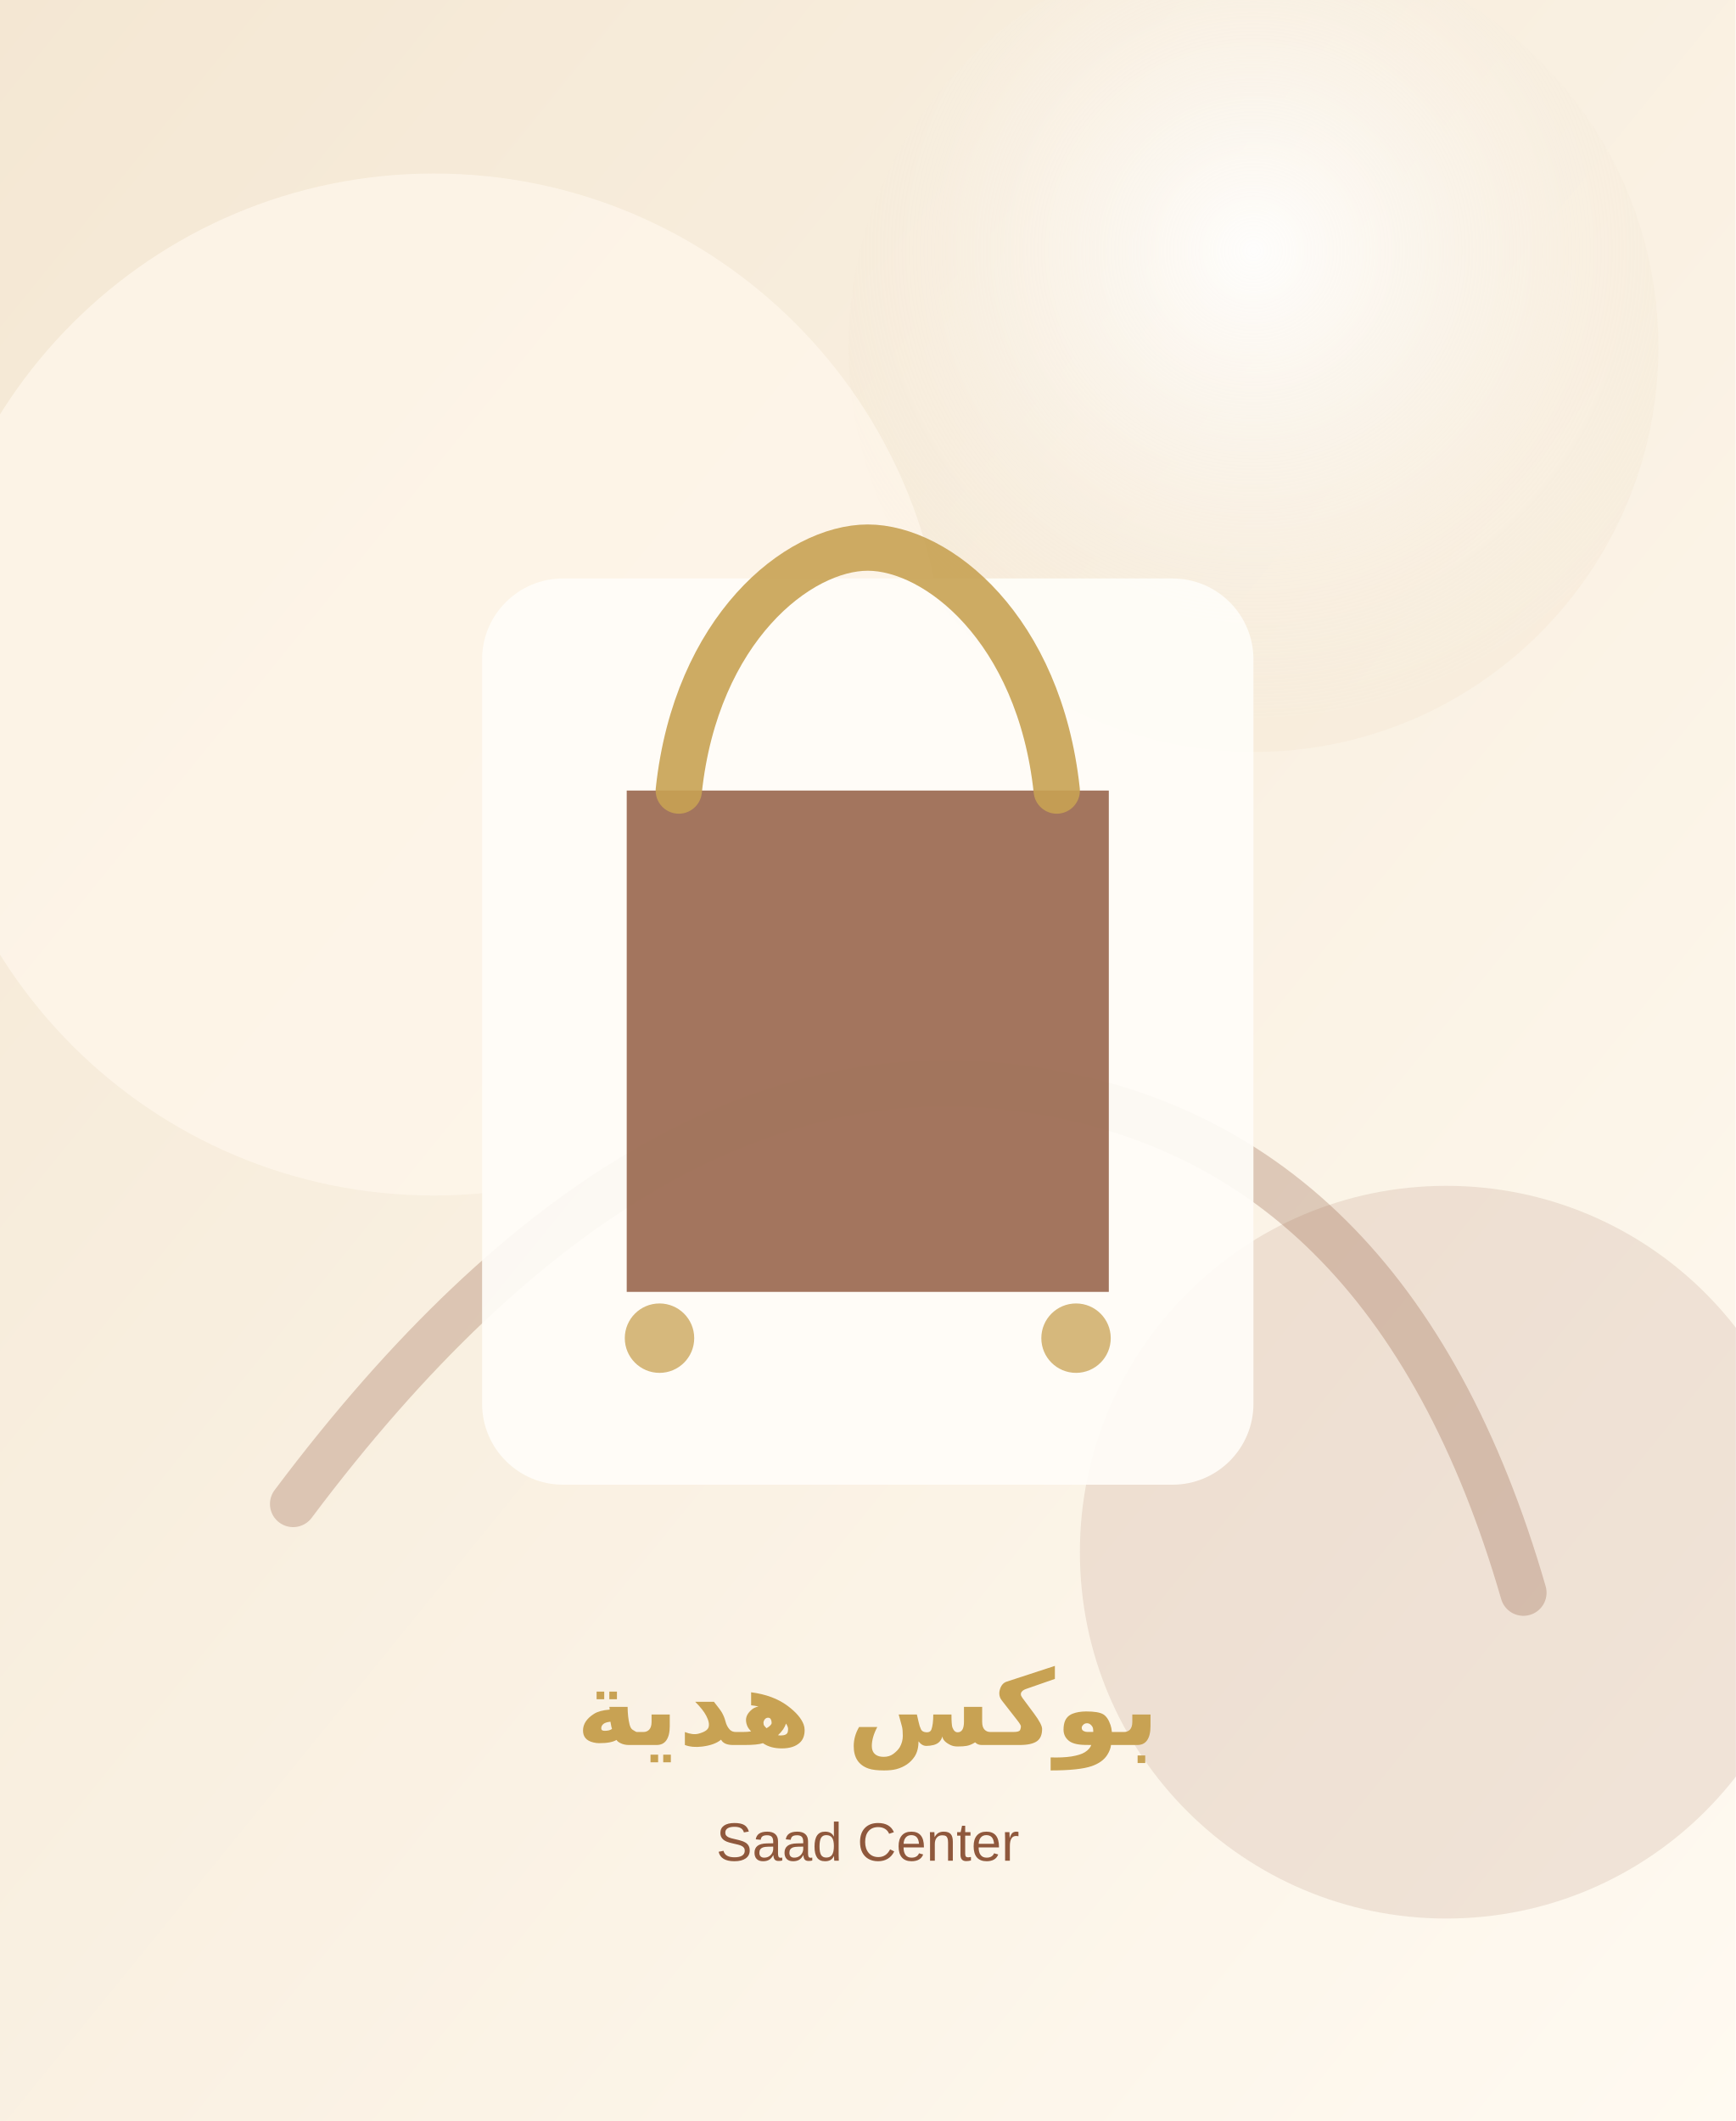
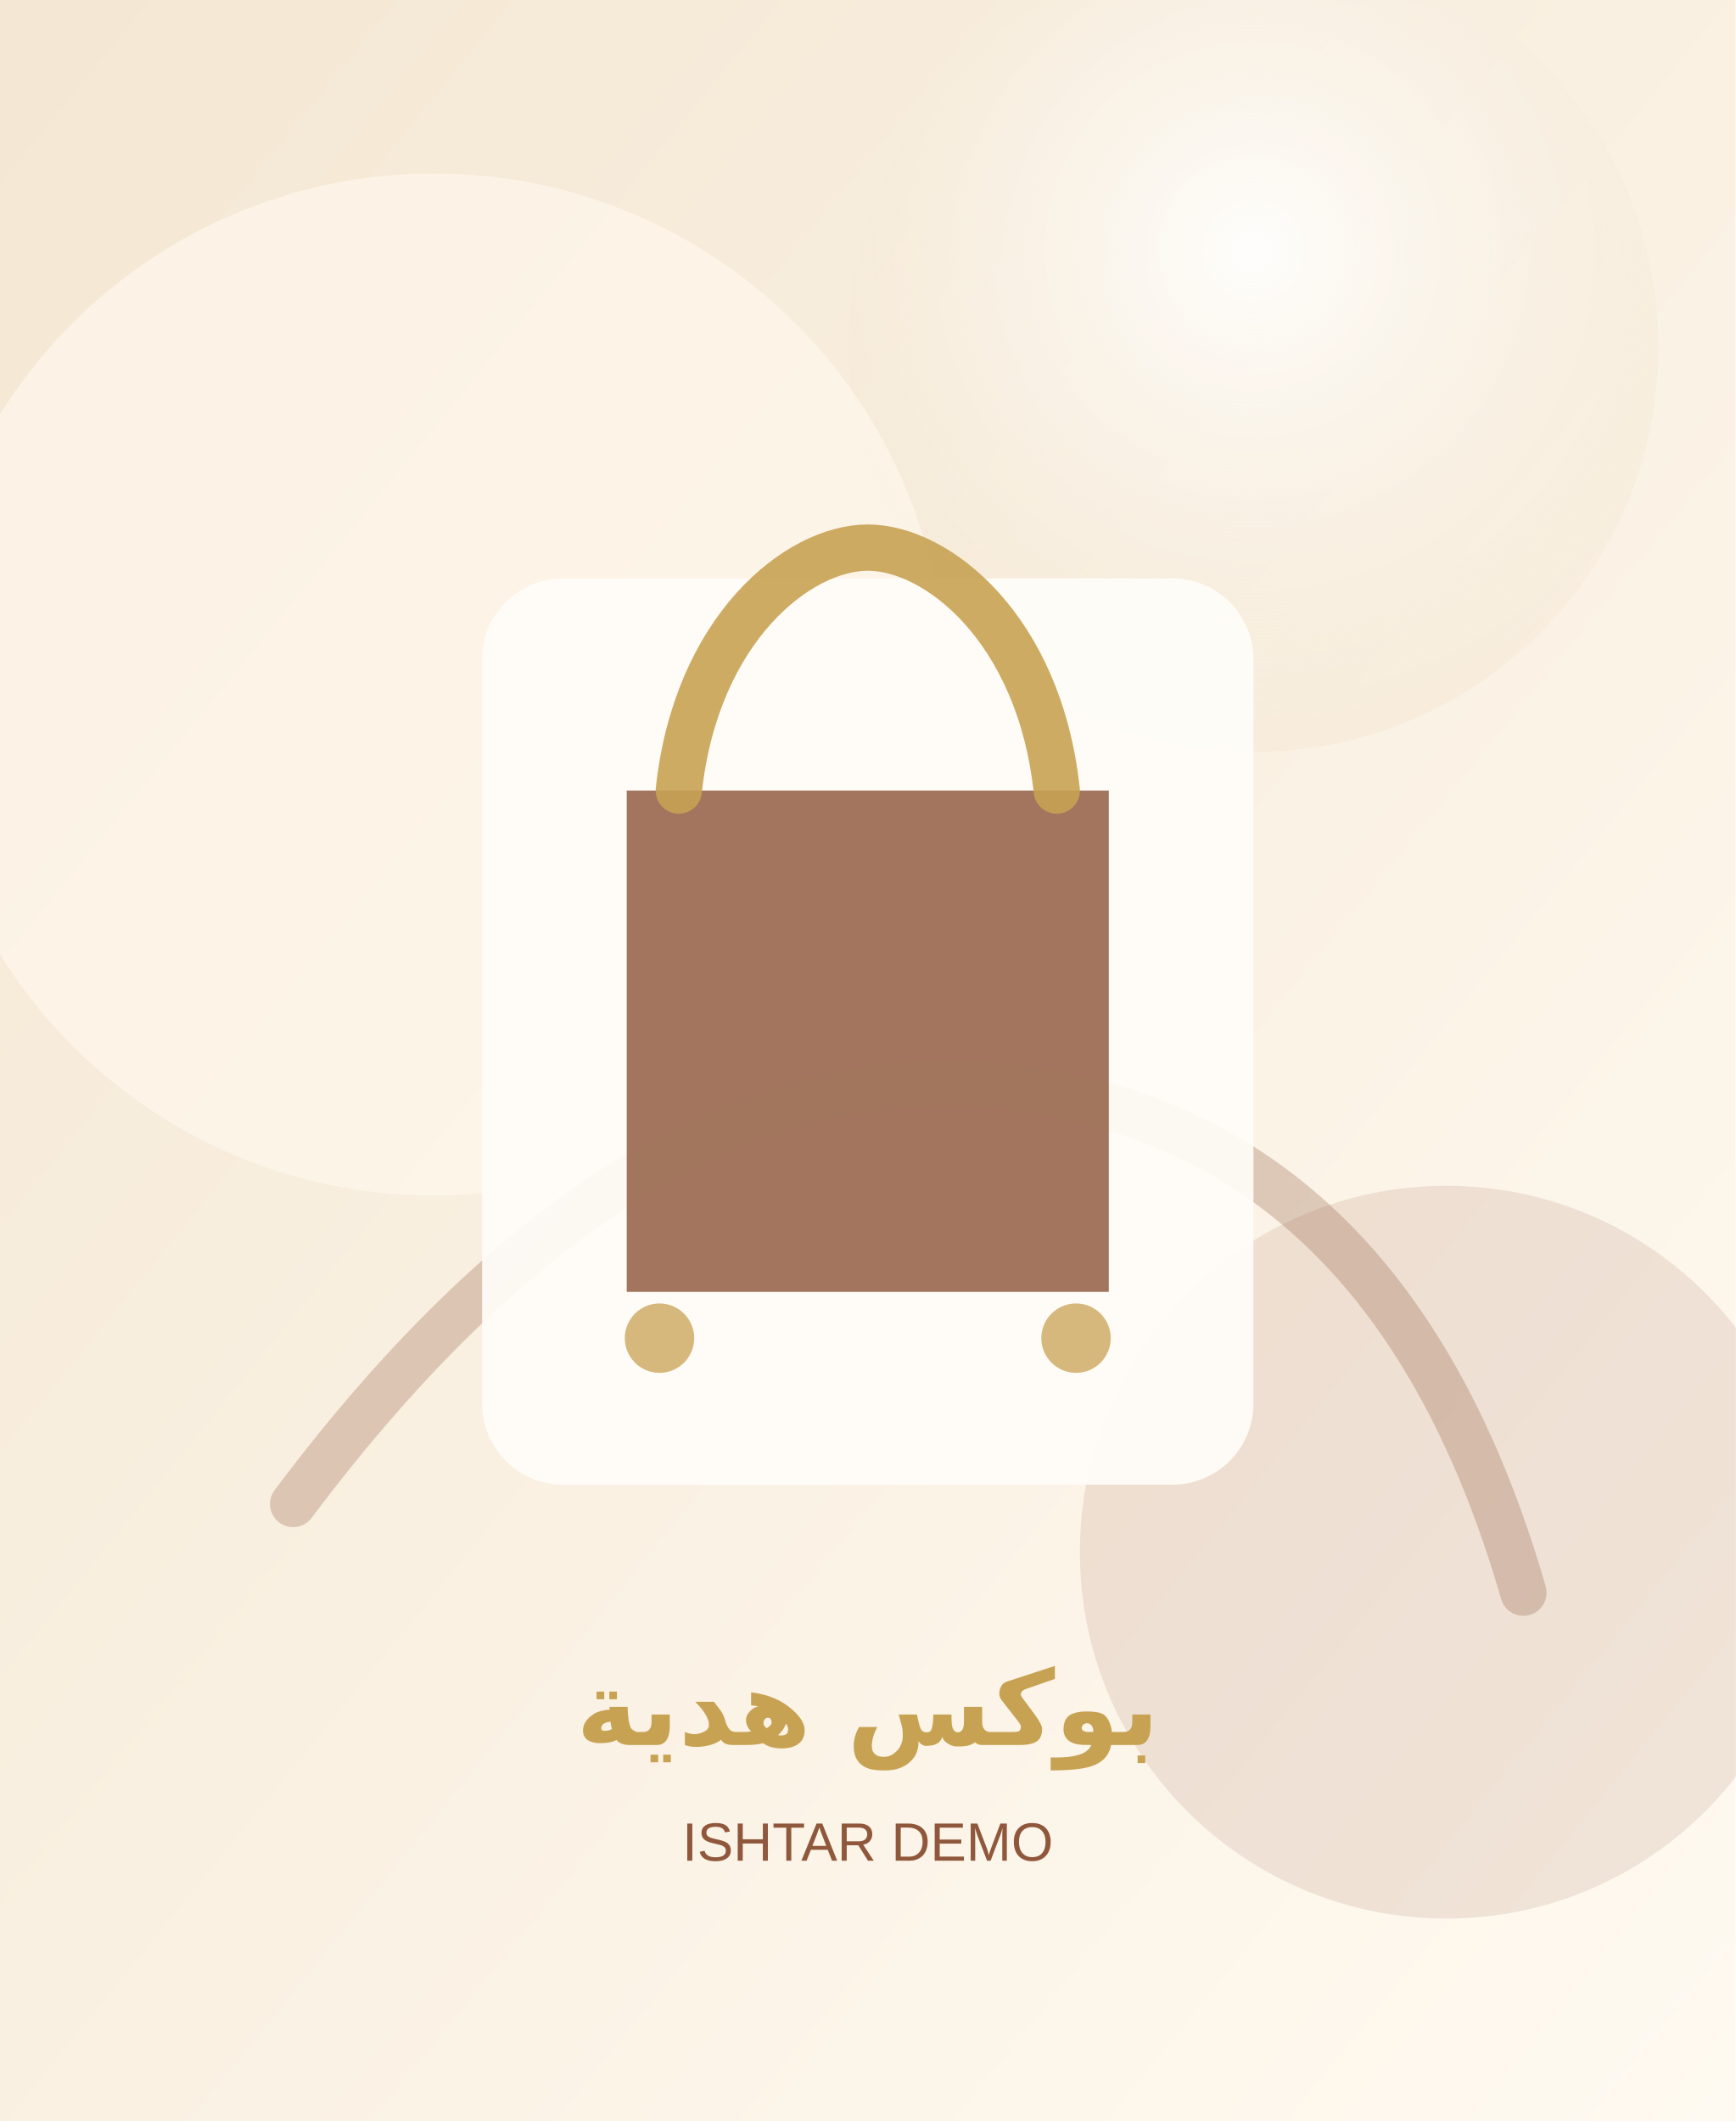
<svg xmlns="http://www.w3.org/2000/svg" width="900" height="1100" viewBox="0 0 900 1100" role="img" aria-label="بوكس هدية">
  <defs>
    <linearGradient id="g" x1="0" y1="0" x2="1" y2="1">
      <stop offset="0" stop-color="#f4e7d3" />
      <stop offset="1" stop-color="#fffaf1" />
    </linearGradient>
    <radialGradient id="r" cx="50%" cy="38%" r="58%">
      <stop offset="0" stop-color="#ffffff" stop-opacity=".9" />
      <stop offset="1" stop-color="#f4e7d3" stop-opacity=".4" />
    </radialGradient>
  </defs>
  <rect width="900" height="1100" fill="url(#g)" />
  <circle cx="650" cy="180" r="210" fill="url(#r)" />
  <circle cx="225" cy="355" r="265" fill="#fff7ec" opacity=".72" />
  <circle cx="750" cy="805" r="190" fill="#8f583c" opacity=".13" />
  <path d="M152 780c120-160 245-232 374-216 130 16 218 103 264 262" fill="none" stroke="#8f583c" stroke-width="24" stroke-linecap="round" opacity=".28" />
  <rect x="250" y="300" rx="42" ry="42" width="400" height="470" fill="#fffdf8" opacity=".92" />
  <path d="M325 410h250v260H325z" fill="#8f583c" opacity=".82" />
  <path d="M352 410c9-84 62-126 98-126s89 42 98 126" fill="none" stroke="#c8a253" stroke-width="24" stroke-linecap="round" opacity=".9" />
  <circle cx="342" cy="694" r="18" fill="#c8a253" opacity=".75" />
  <circle cx="558" cy="694" r="18" fill="#c8a253" opacity=".75" />
  <text x="450" y="905" text-anchor="middle" font-size="54" font-family="Arial, sans-serif" font-weight="700" fill="#c8a253">بوكس هدية</text>
-   <text x="450" y="965" text-anchor="middle" font-size="28" font-family="Arial, sans-serif" fill="#8f583c">Saad Center</text>
+   <text x="450" y="965" text-anchor="middle" font-size="28" font-family="Arial, sans-serif" fill="#8f583c">ISHTAR DEMO</text>
</svg>
